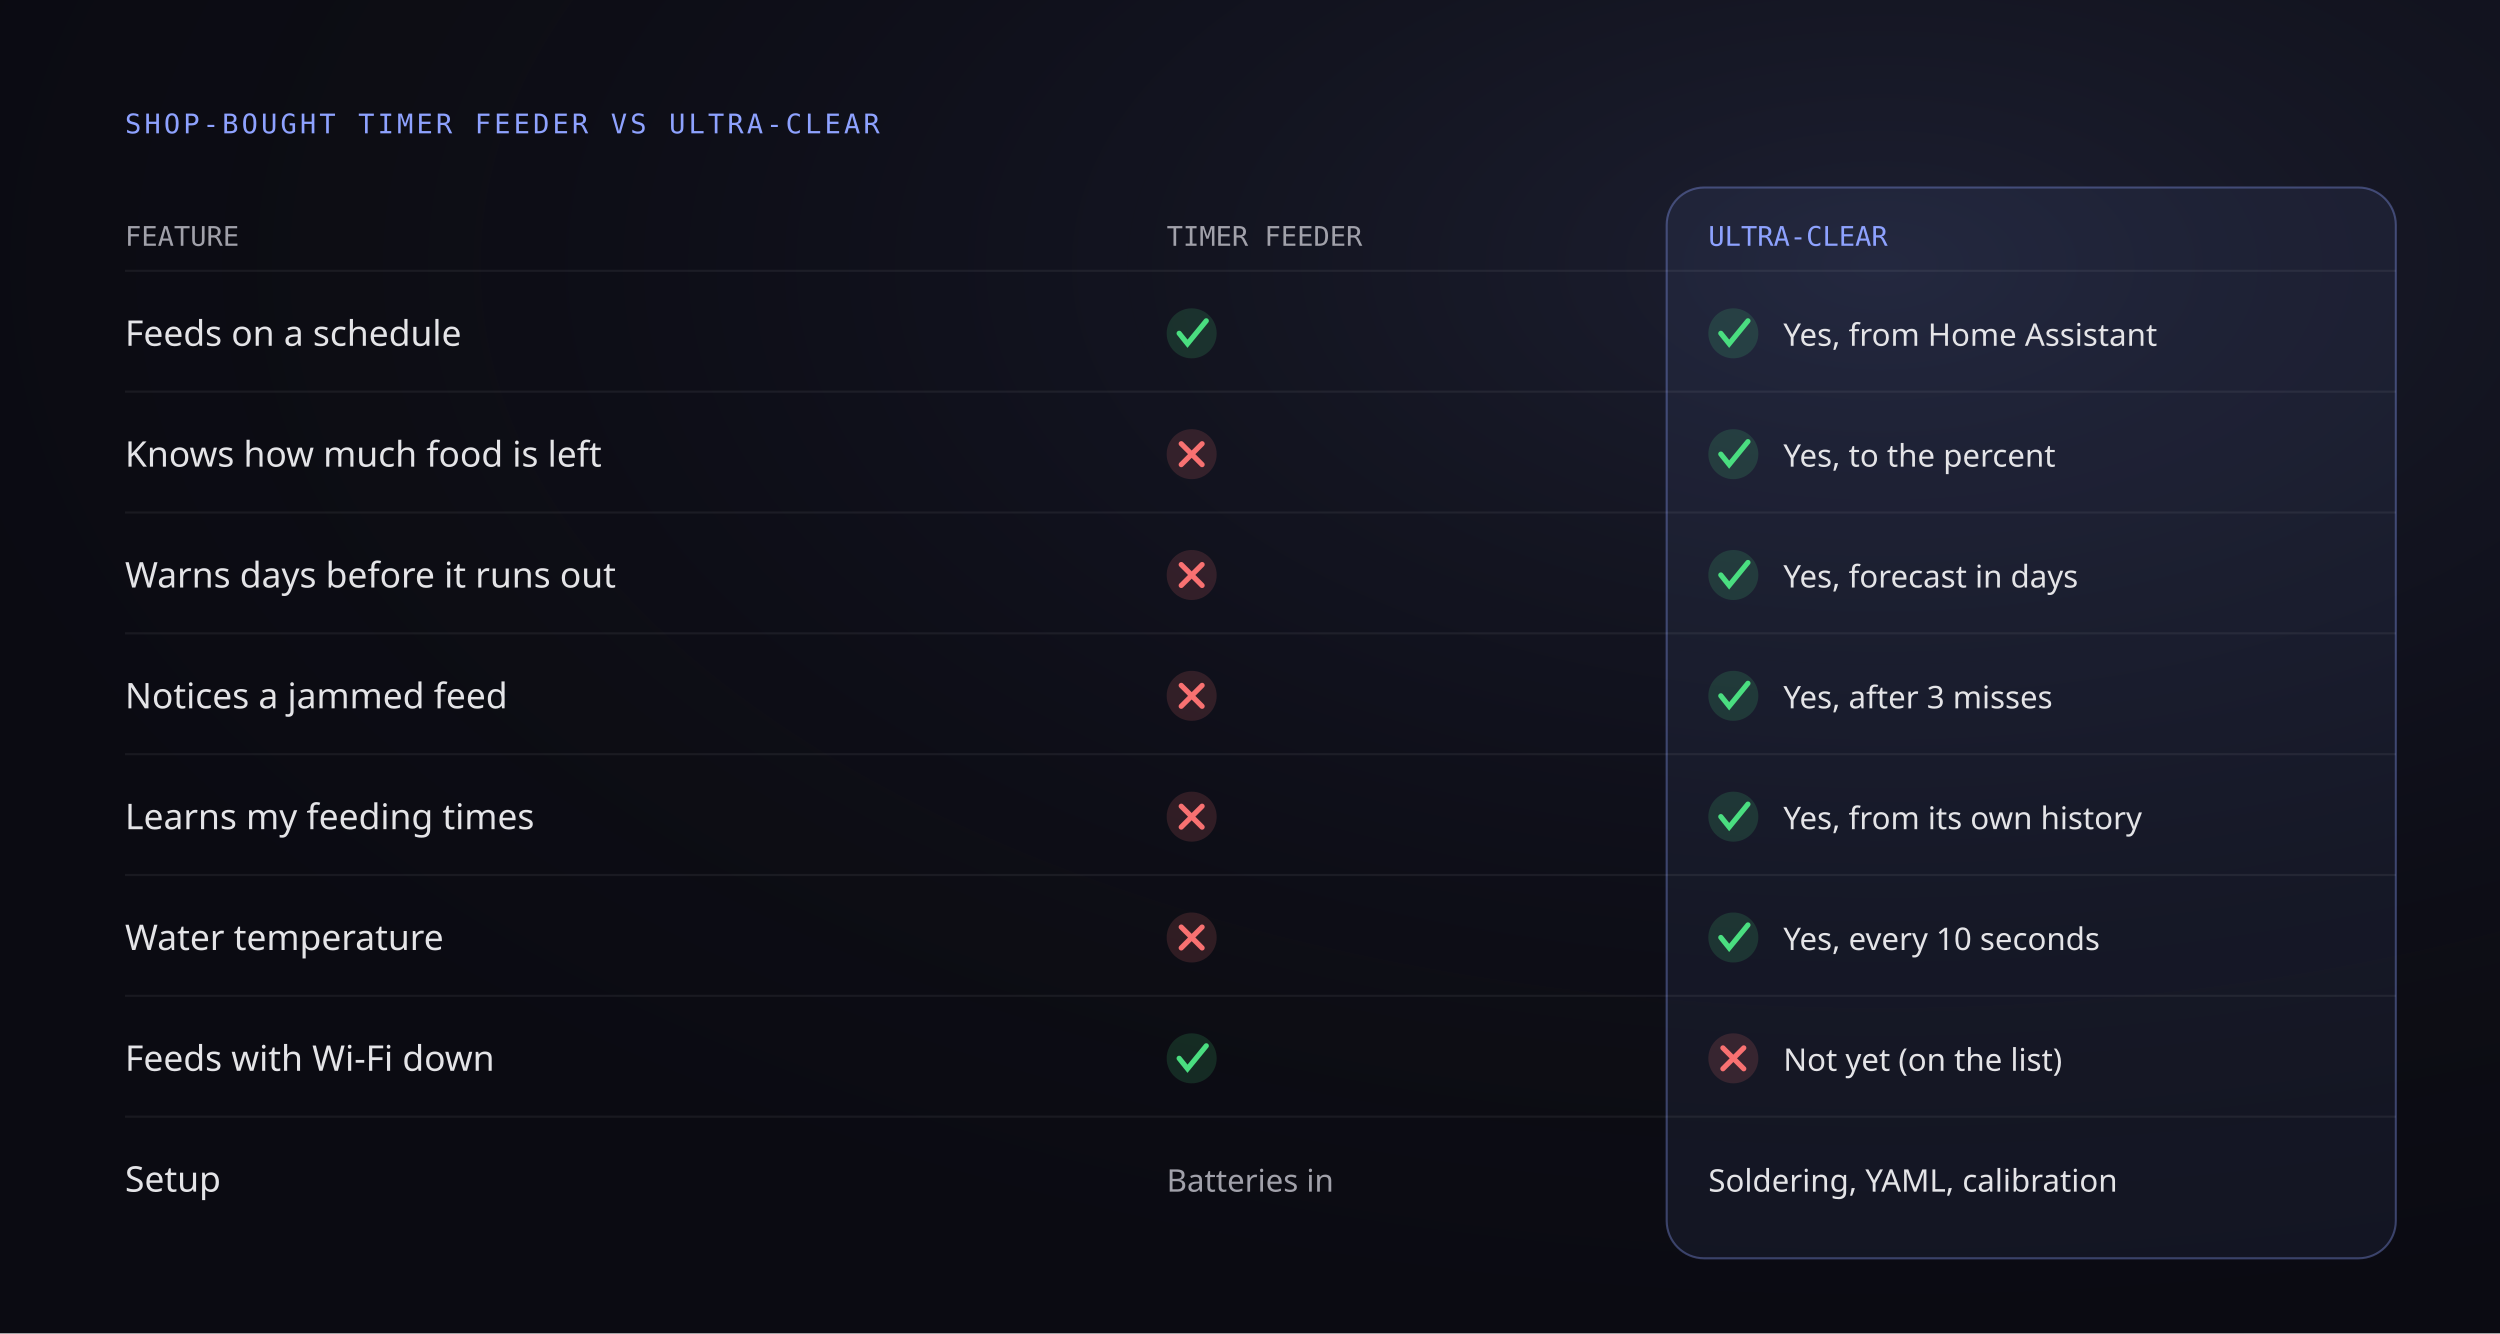
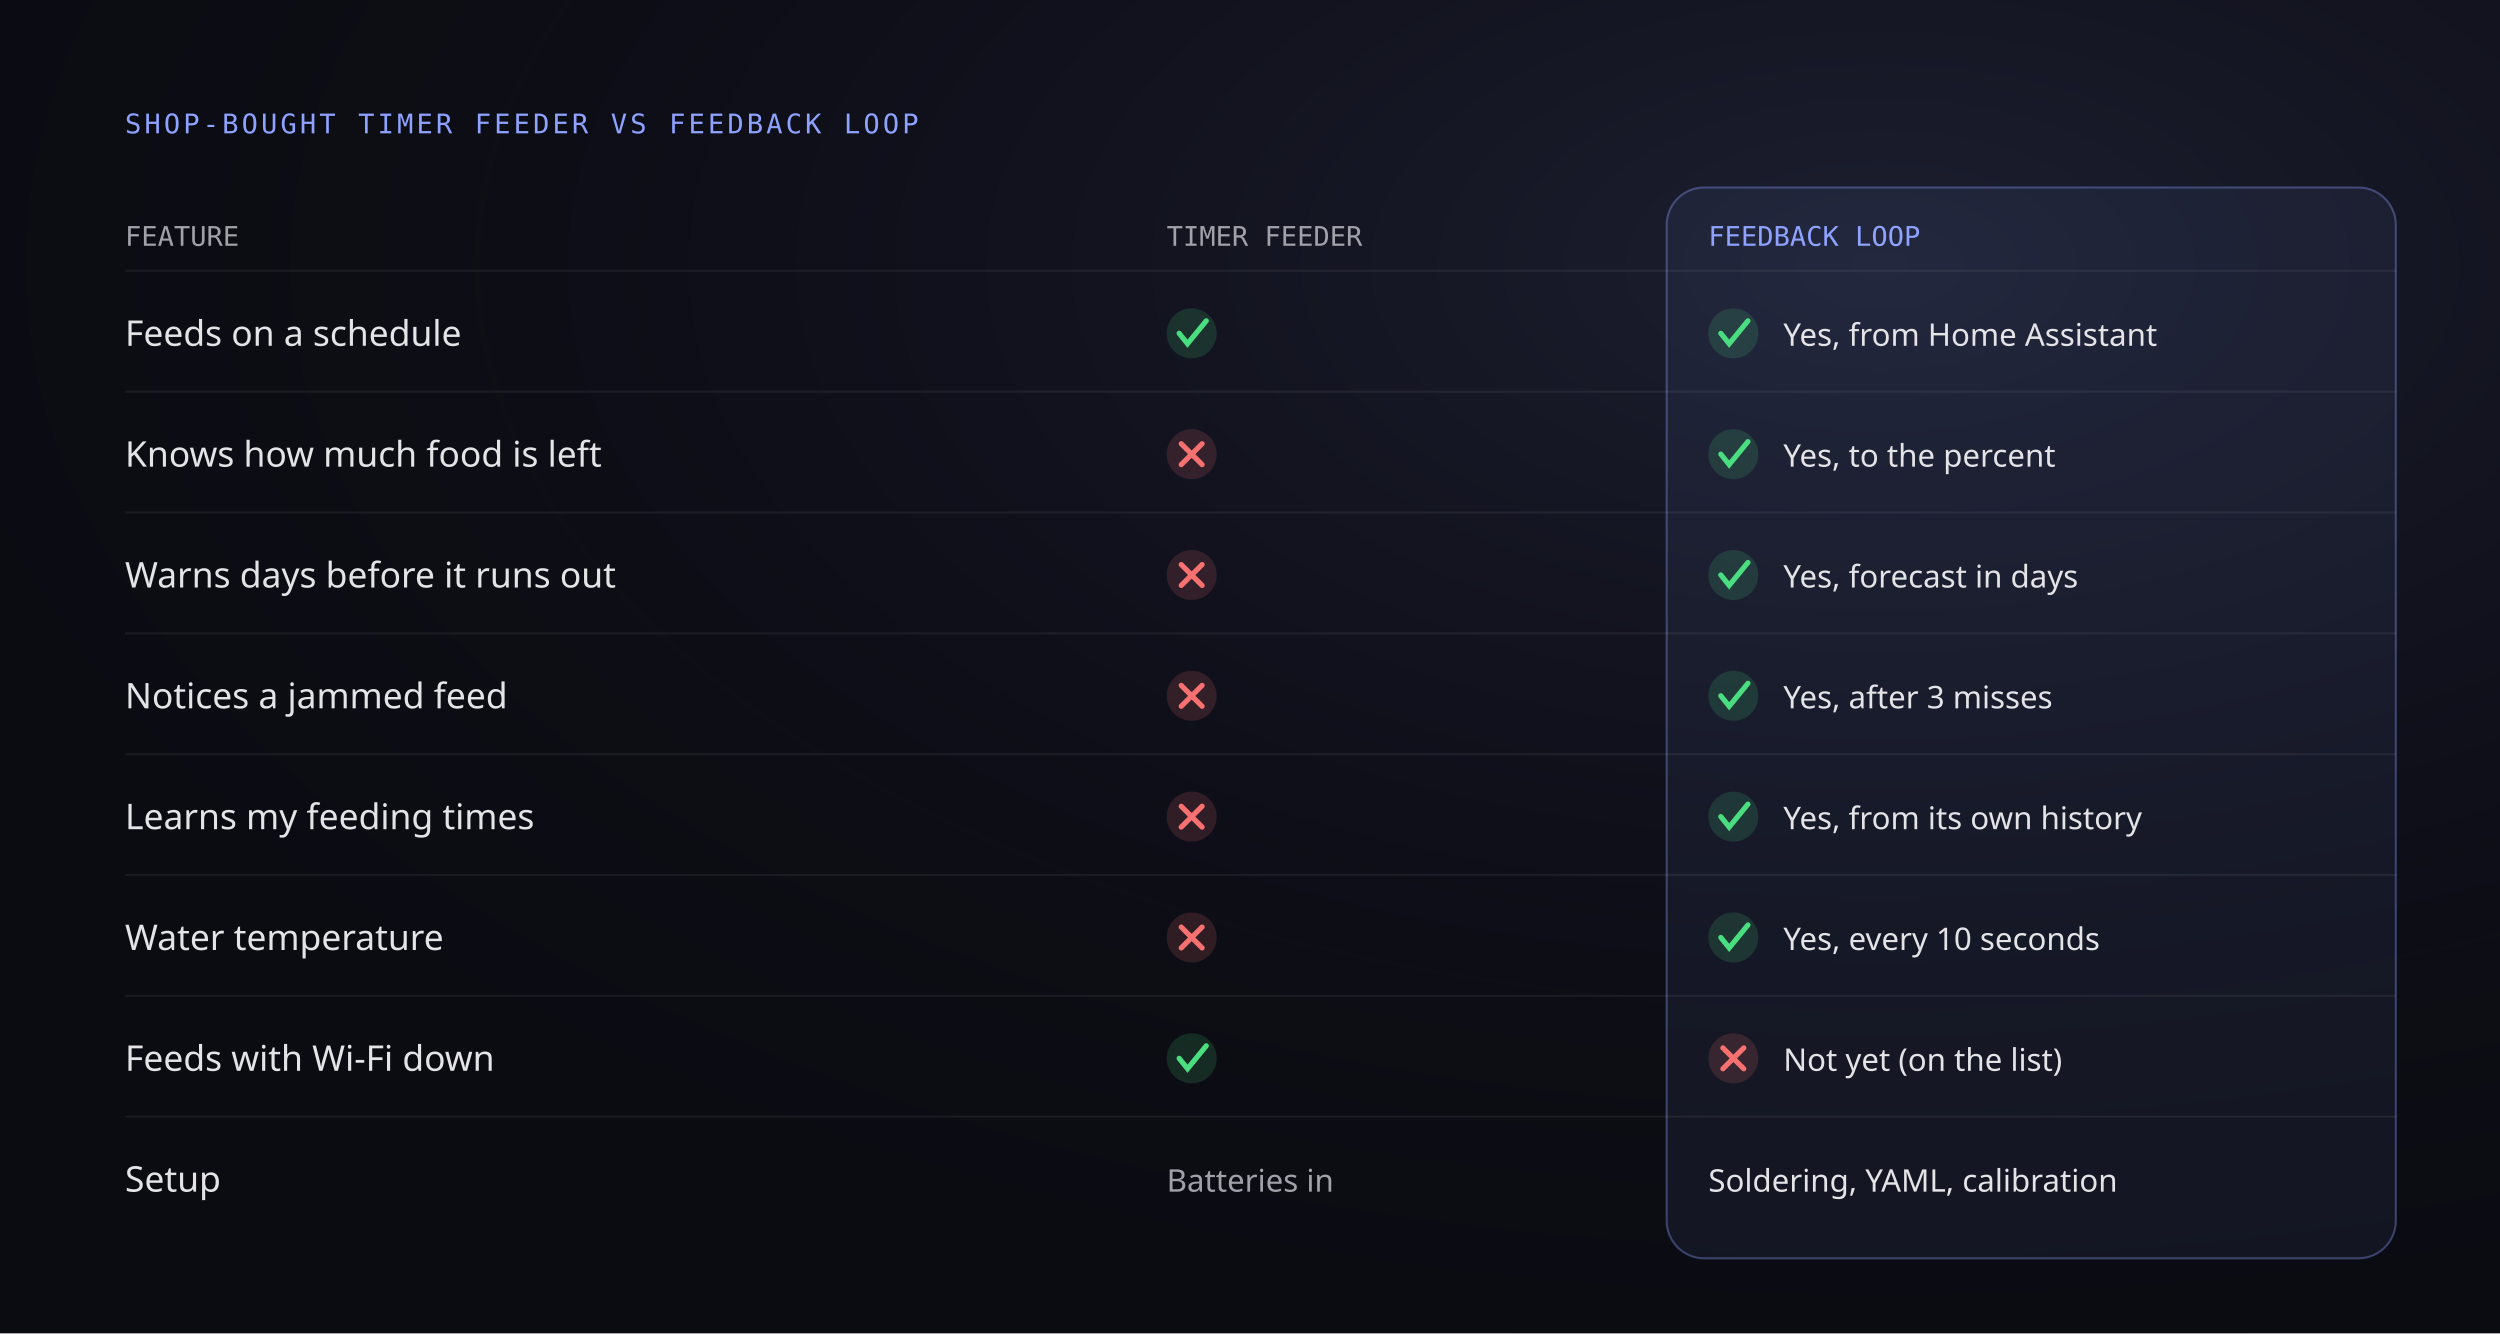
<svg xmlns="http://www.w3.org/2000/svg" viewBox="0 0 1200 640" width="1200" height="640" font-family="Geist, 'Segoe UI', system-ui, -apple-system, sans-serif">
  <defs>
    <radialGradient id="glow" cx="0.75" cy="0.2" r="0.85">
      <stop offset="0" stop-color="#8ea2ff" stop-opacity="0.13" />
      <stop offset="1" stop-color="#0b0b12" stop-opacity="0" />
    </radialGradient>
    <linearGradient id="acc" x1="0" x2="1">
      <stop offset="0" stop-color="#8ea2ff" />
      <stop offset="1" stop-color="#c4b5fd" />
    </linearGradient>
    <marker id="arr" viewBox="0 0 10 10" refX="8" refY="5" markerWidth="7" markerHeight="7" orient="auto-start-reverse">
      <path d="M0,0 L10,5 L0,10 z" fill="#a1a1aa" />
    </marker>
    <style>
.m{fill:#8ea2ff;font-size:13px;font-family:'Geist Mono', Consolas, ui-monospace, monospace;letter-spacing:1.5px}
.t{fill:#f4f4f5;font-size:20px;font-weight:600}
.t2{fill:#f4f4f5;font-size:17px;font-weight:600}
.s{fill:#a1a1aa;font-size:15px}
.n{fill:#a1a1aa;font-size:13px;font-family:'Geist Mono', Consolas, ui-monospace, monospace}
.big{fill:#f4f4f5;font-size:34px;font-weight:700;letter-spacing:-1px}
</style>
  </defs>
  <rect width="1200" height="640" fill="#0b0b12" />
  <rect width="1200" height="640" fill="url(#glow)" />
-   <text x="60" y="64" class="m">SHOP-BOUGHT TIMER FEEDER VS ULTRA-CLEAR</text>
+   <text x="60" y="64" class="m">SHOP-BOUGHT TIMER FEEDER VS FEEDBACK LOOP</text>
  <text x="60" y="118" class="n">FEATURE</text>
  <text x="560" y="118" class="n">TIMER FEEDER</text>
-   <text x="820" y="118" class="n" style="fill:#8ea2ff">ULTRA-CLEAR</text>
+   <text x="820" y="118" class="n" style="fill:#8ea2ff">FEEDBACK LOOP</text>
  <rect x="800" y="90" width="350" height="514" rx="18" fill="#8ea2ff" fill-opacity="0.07" stroke="#8ea2ff" stroke-opacity="0.35" />
  <line x1="60" y1="130" x2="1150" y2="130" stroke="#ffffff" stroke-opacity="0.06" />
  <text x="60" y="166" class="s" style="fill:#e4e4e7;font-size:17px">Feeds on a schedule</text>
  <circle cx="572" cy="160" r="12" fill="#4ade80" fill-opacity="0.15" />
  <path d="M-6,0 L-2,5 L7,-6" transform="translate(572,160)" fill="none" stroke="#4ade80" stroke-width="2.5" stroke-linecap="round" />
  <circle cx="832" cy="160" r="12" fill="#4ade80" fill-opacity="0.15" />
  <path d="M-6,0 L-2,5 L7,-6" transform="translate(832,160)" fill="none" stroke="#4ade80" stroke-width="2.5" stroke-linecap="round" />
  <text x="856" y="166" class="s" style="fill:#e4e4e7">Yes, from Home Assistant</text>
  <line x1="60" y1="188" x2="1150" y2="188" stroke="#ffffff" stroke-opacity="0.06" />
  <text x="60" y="224" class="s" style="fill:#e4e4e7;font-size:17px">Knows how much food is left</text>
  <circle cx="572" cy="218" r="12" fill="#f87171" fill-opacity="0.15" />
  <path d="M-5,-5 L5,5 M5,-5 L-5,5" transform="translate(572,218)" fill="none" stroke="#f87171" stroke-width="2.5" stroke-linecap="round" />
  <circle cx="832" cy="218" r="12" fill="#4ade80" fill-opacity="0.15" />
  <path d="M-6,0 L-2,5 L7,-6" transform="translate(832,218)" fill="none" stroke="#4ade80" stroke-width="2.5" stroke-linecap="round" />
  <text x="856" y="224" class="s" style="fill:#e4e4e7">Yes, to the percent</text>
  <line x1="60" y1="246" x2="1150" y2="246" stroke="#ffffff" stroke-opacity="0.06" />
  <text x="60" y="282" class="s" style="fill:#e4e4e7;font-size:17px">Warns days before it runs out</text>
  <circle cx="572" cy="276" r="12" fill="#f87171" fill-opacity="0.15" />
  <path d="M-5,-5 L5,5 M5,-5 L-5,5" transform="translate(572,276)" fill="none" stroke="#f87171" stroke-width="2.5" stroke-linecap="round" />
  <circle cx="832" cy="276" r="12" fill="#4ade80" fill-opacity="0.15" />
  <path d="M-6,0 L-2,5 L7,-6" transform="translate(832,276)" fill="none" stroke="#4ade80" stroke-width="2.5" stroke-linecap="round" />
  <text x="856" y="282" class="s" style="fill:#e4e4e7">Yes, forecast in days</text>
  <line x1="60" y1="304" x2="1150" y2="304" stroke="#ffffff" stroke-opacity="0.06" />
  <text x="60" y="340" class="s" style="fill:#e4e4e7;font-size:17px">Notices a jammed feed</text>
  <circle cx="572" cy="334" r="12" fill="#f87171" fill-opacity="0.15" />
  <path d="M-5,-5 L5,5 M5,-5 L-5,5" transform="translate(572,334)" fill="none" stroke="#f87171" stroke-width="2.5" stroke-linecap="round" />
  <circle cx="832" cy="334" r="12" fill="#4ade80" fill-opacity="0.15" />
  <path d="M-6,0 L-2,5 L7,-6" transform="translate(832,334)" fill="none" stroke="#4ade80" stroke-width="2.5" stroke-linecap="round" />
  <text x="856" y="340" class="s" style="fill:#e4e4e7">Yes, after 3 misses</text>
  <line x1="60" y1="362" x2="1150" y2="362" stroke="#ffffff" stroke-opacity="0.06" />
  <text x="60" y="398" class="s" style="fill:#e4e4e7;font-size:17px">Learns my feeding times</text>
  <circle cx="572" cy="392" r="12" fill="#f87171" fill-opacity="0.15" />
  <path d="M-5,-5 L5,5 M5,-5 L-5,5" transform="translate(572,392)" fill="none" stroke="#f87171" stroke-width="2.5" stroke-linecap="round" />
  <circle cx="832" cy="392" r="12" fill="#4ade80" fill-opacity="0.15" />
  <path d="M-6,0 L-2,5 L7,-6" transform="translate(832,392)" fill="none" stroke="#4ade80" stroke-width="2.5" stroke-linecap="round" />
  <text x="856" y="398" class="s" style="fill:#e4e4e7">Yes, from its own history</text>
  <line x1="60" y1="420" x2="1150" y2="420" stroke="#ffffff" stroke-opacity="0.06" />
  <text x="60" y="456" class="s" style="fill:#e4e4e7;font-size:17px">Water temperature</text>
  <circle cx="572" cy="450" r="12" fill="#f87171" fill-opacity="0.15" />
  <path d="M-5,-5 L5,5 M5,-5 L-5,5" transform="translate(572,450)" fill="none" stroke="#f87171" stroke-width="2.5" stroke-linecap="round" />
  <circle cx="832" cy="450" r="12" fill="#4ade80" fill-opacity="0.15" />
  <path d="M-6,0 L-2,5 L7,-6" transform="translate(832,450)" fill="none" stroke="#4ade80" stroke-width="2.5" stroke-linecap="round" />
  <text x="856" y="456" class="s" style="fill:#e4e4e7">Yes, every 10 seconds</text>
  <line x1="60" y1="478" x2="1150" y2="478" stroke="#ffffff" stroke-opacity="0.06" />
  <text x="60" y="514" class="s" style="fill:#e4e4e7;font-size:17px">Feeds with Wi-Fi down</text>
  <circle cx="572" cy="508" r="12" fill="#4ade80" fill-opacity="0.15" />
  <path d="M-6,0 L-2,5 L7,-6" transform="translate(572,508)" fill="none" stroke="#4ade80" stroke-width="2.5" stroke-linecap="round" />
  <circle cx="832" cy="508" r="12" fill="#f87171" fill-opacity="0.15" />
  <path d="M-5,-5 L5,5 M5,-5 L-5,5" transform="translate(832,508)" fill="none" stroke="#f87171" stroke-width="2.5" stroke-linecap="round" />
  <text x="856" y="514" class="s" style="fill:#e4e4e7">Not yet (on the list)</text>
  <line x1="60" y1="536" x2="1150" y2="536" stroke="#ffffff" stroke-opacity="0.06" />
  <text x="60" y="572" class="s" style="fill:#e4e4e7;font-size:17px">Setup</text>
  <text x="560" y="572" class="s">Batteries in</text>
  <text x="820" y="572" class="s" style="fill:#e4e4e7">Soldering, YAML, calibration</text>
</svg>
